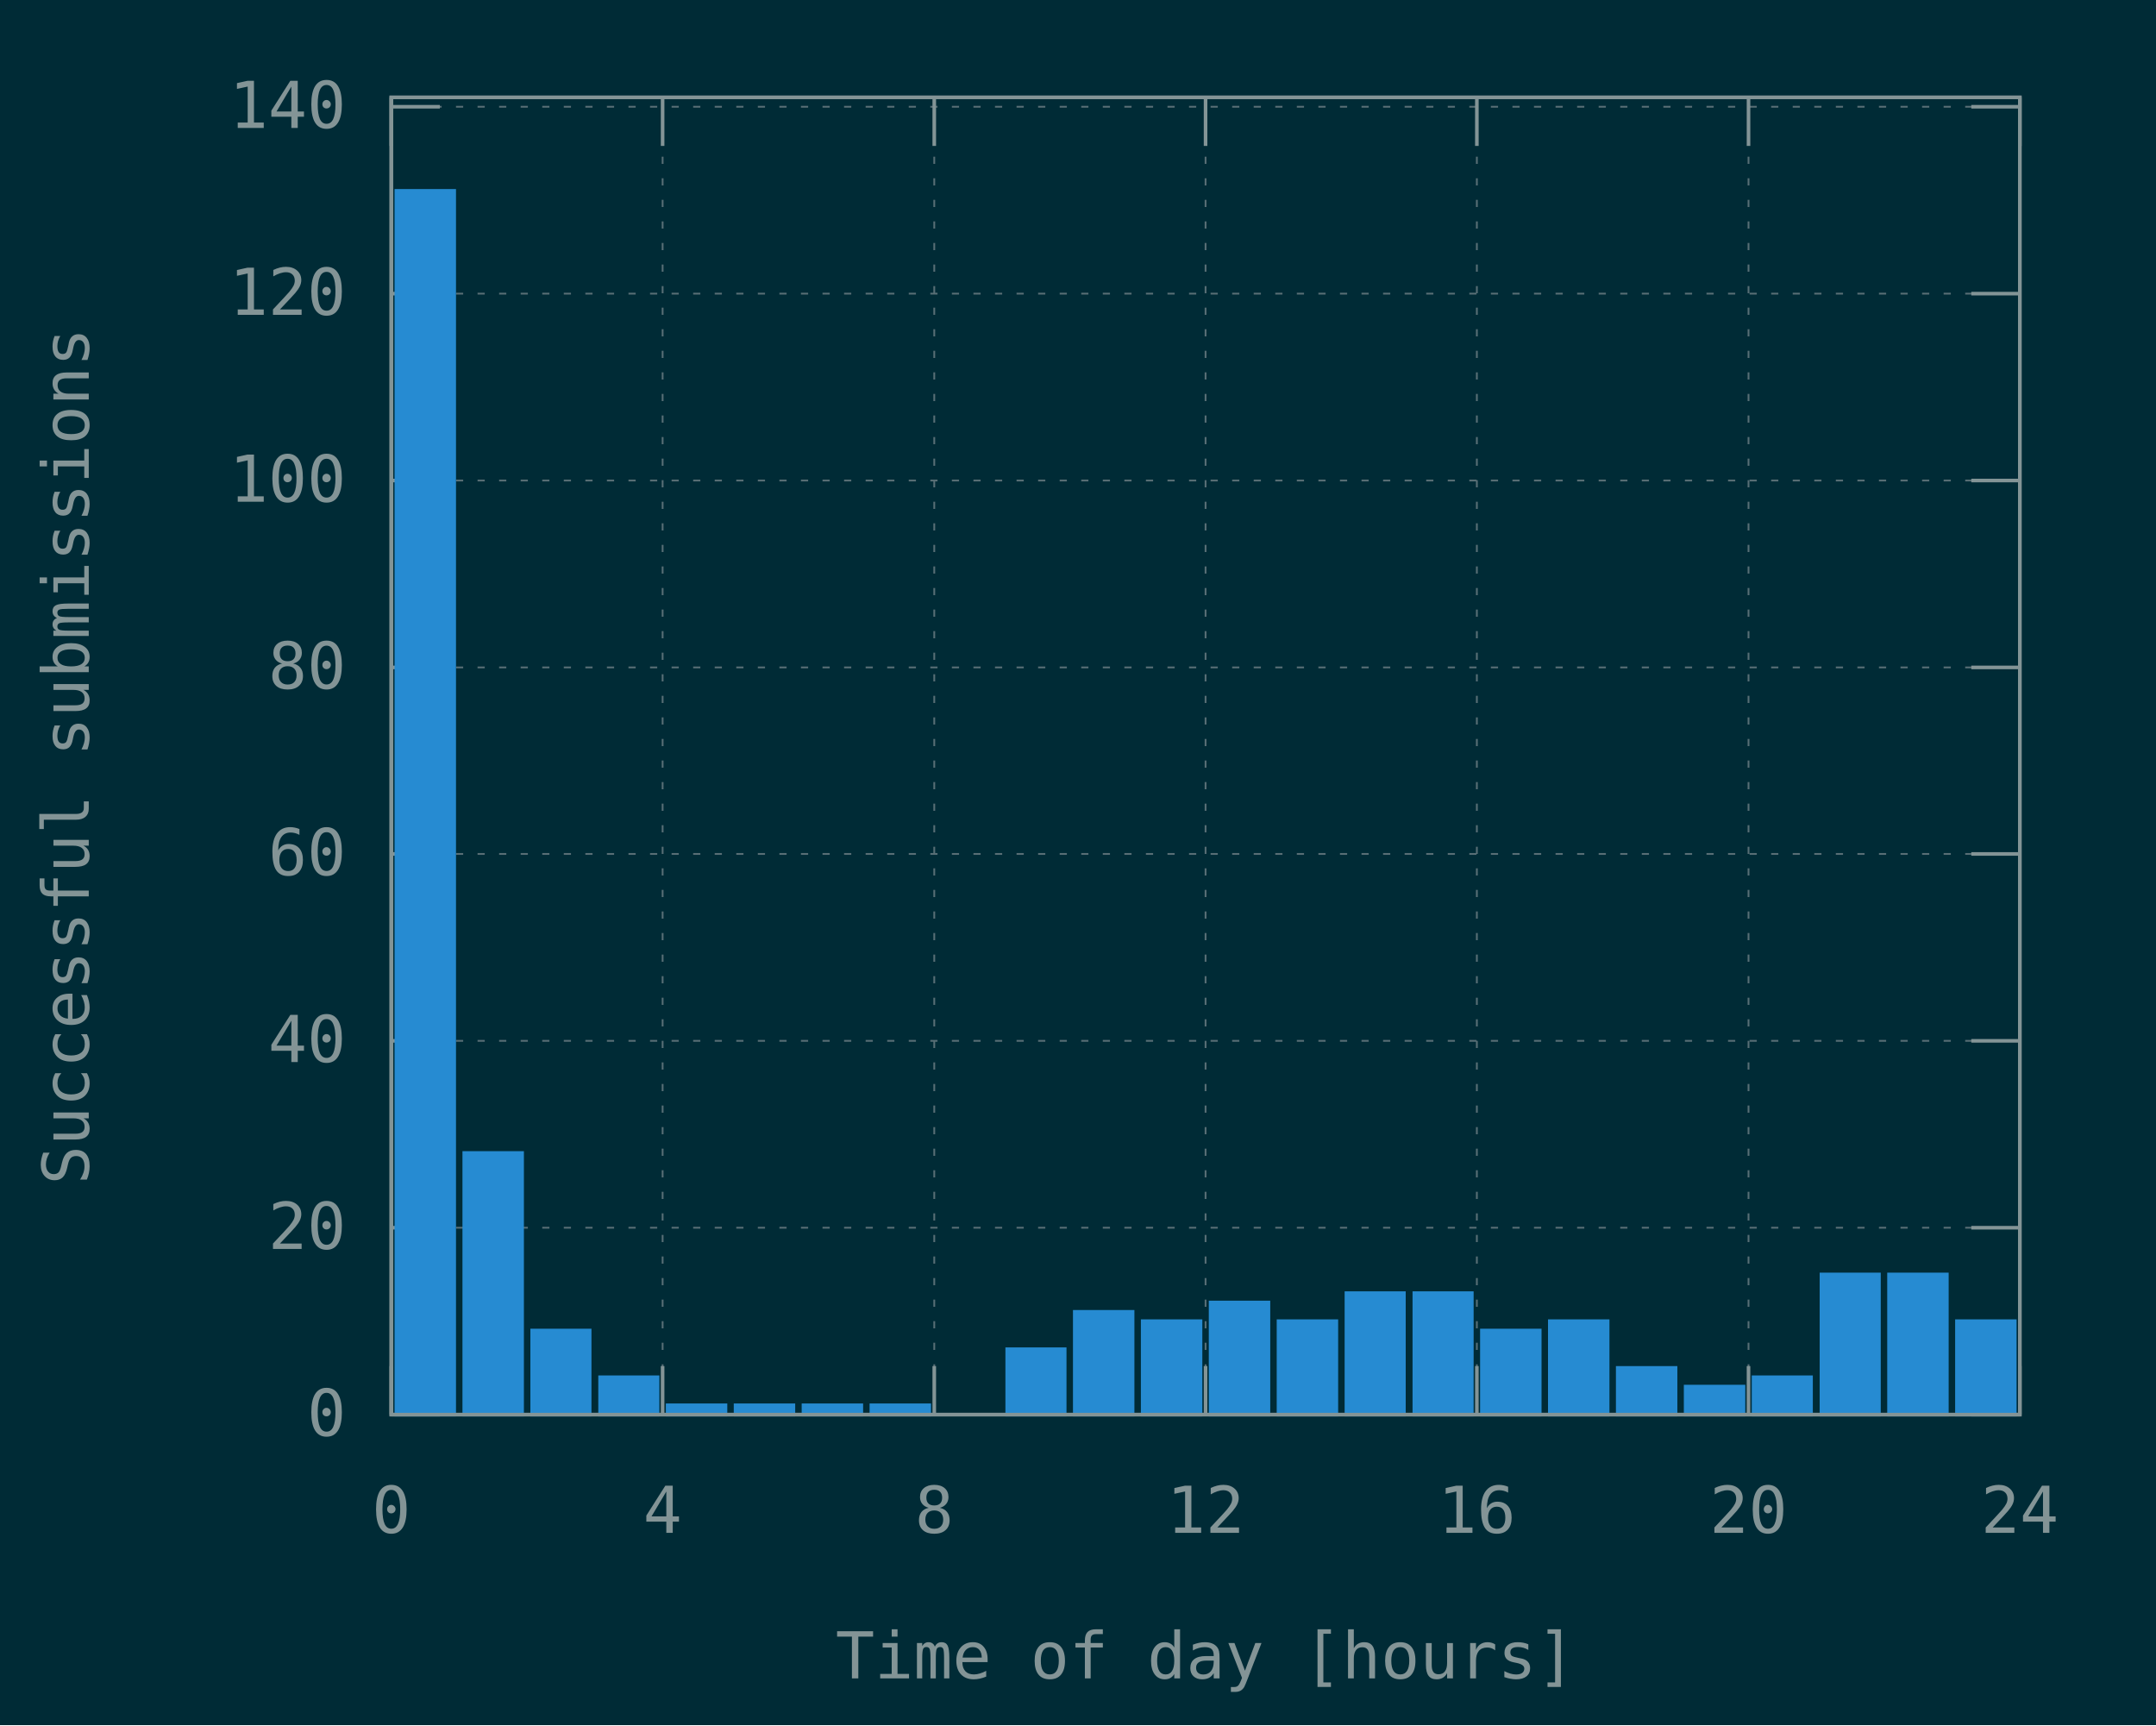
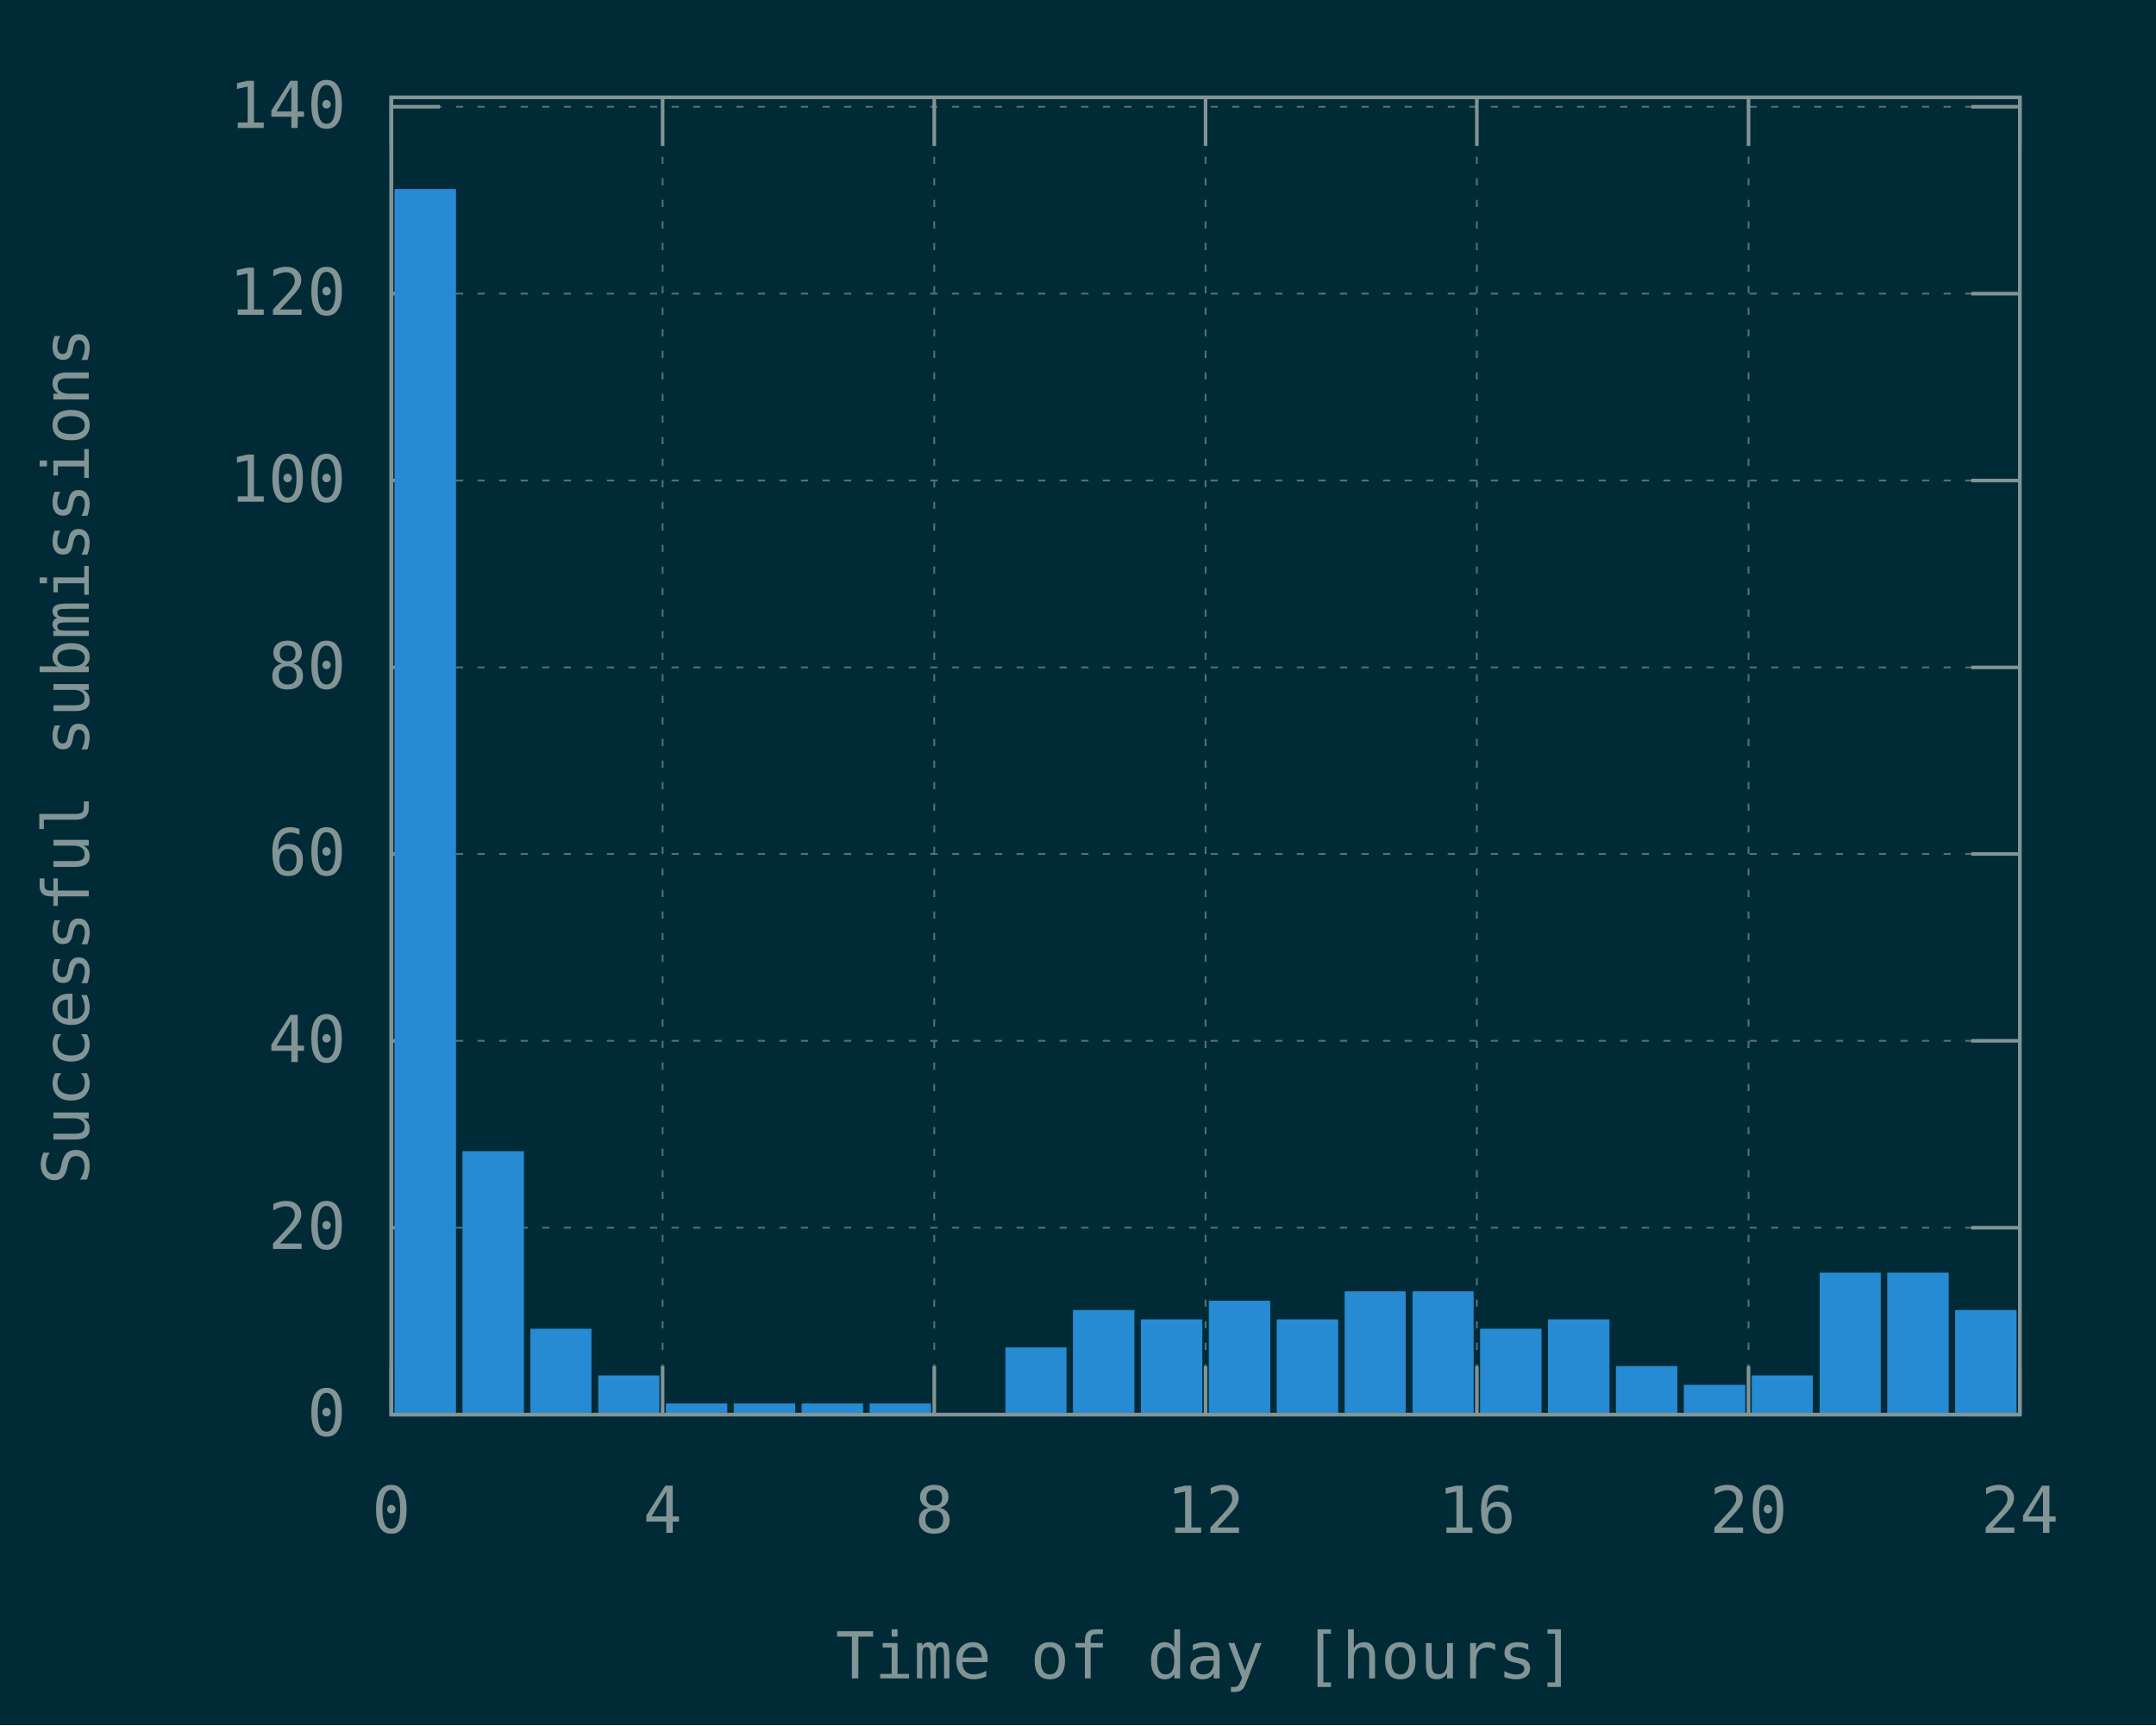
<svg xmlns="http://www.w3.org/2000/svg" xmlns:xlink="http://www.w3.org/1999/xlink" width="600" height="480" viewBox="0 0 600 480">
  <g id="gnuplot_canvas">
    <rect x="0" y="0" width="600" height="480" fill="#002b36" />
    <defs>
      <circle id="gpDot" r="0.5" stroke-width="0.5" stroke="currentColor" />
      <path id="gpPt0" stroke-width="0.148" stroke="currentColor" d="M-1,0 h2 M0,-1 v2" />
      <path id="gpPt1" stroke-width="0.148" stroke="currentColor" d="M-1,-1 L1,1 M1,-1 L-1,1" />
      <path id="gpPt2" stroke-width="0.148" stroke="currentColor" d="M-1,0 L1,0 M0,-1 L0,1 M-1,-1 L1,1 M-1,1 L1,-1" />
      <rect id="gpPt3" stroke-width="0.148" stroke="currentColor" x="-1" y="-1" width="2" height="2" />
      <rect id="gpPt4" stroke-width="0.148" stroke="currentColor" fill="currentColor" x="-1" y="-1" width="2" height="2" />
      <circle id="gpPt5" stroke-width="0.148" stroke="currentColor" cx="0" cy="0" r="1" />
      <use xlink:href="#gpPt5" id="gpPt6" fill="currentColor" stroke="none" />
      <path id="gpPt7" stroke-width="0.148" stroke="currentColor" d="M0,-1.33 L-1.33,0.67 L1.33,0.67 z" />
      <use xlink:href="#gpPt7" id="gpPt8" fill="currentColor" stroke="none" />
      <use xlink:href="#gpPt7" id="gpPt9" stroke="currentColor" transform="rotate(180)" />
      <use xlink:href="#gpPt9" id="gpPt10" fill="currentColor" stroke="none" />
      <use xlink:href="#gpPt3" id="gpPt11" stroke="currentColor" transform="rotate(45)" />
      <use xlink:href="#gpPt11" id="gpPt12" fill="currentColor" stroke="none" />
      <path id="gpPt13" stroke-width="0.148" stroke="currentColor" d="M0,1.330 L1.265,0.411 L0.782,-1.067 L-0.782,-1.076 L-1.265,0.411 z" />
      <use xlink:href="#gpPt13" id="gpPt14" fill="currentColor" stroke="none" />
      <filter id="textbox" filterUnits="objectBoundingBox" x="0" y="0" height="1" width="1">
        <feFlood flood-color="#002B36" flood-opacity="1" result="bgnd" />
        <feComposite in="SourceGraphic" in2="bgnd" operator="atop" />
      </filter>
      <filter id="greybox" filterUnits="objectBoundingBox" x="0" y="0" height="1" width="1">
        <feFlood flood-color="lightgrey" flood-opacity="1" result="grey" />
        <feComposite in="SourceGraphic" in2="grey" operator="atop" />
      </filter>
    </defs>
    <g fill="none" color="#002B36" stroke="currentColor" stroke-width="1.00" stroke-linecap="butt" stroke-linejoin="miter">
</g>
    <g fill="none" color="black" stroke="currentColor" stroke-width="1.00" stroke-linecap="butt" stroke-linejoin="miter">
</g>
    <g fill="none" color="black" stroke="rgb(131, 148, 150)" stroke-width="0.50" stroke-linecap="butt" stroke-linejoin="miter">
</g>
    <g fill="none" color="gray" stroke="currentColor" stroke-width="0.50" stroke-linecap="butt" stroke-linejoin="miter">
      <path stroke="rgb( 88, 110, 117)" stroke-dasharray="2,4" class="gridline" d="M108.9,393.6 L562.1,393.6  " />
    </g>
    <g fill="none" color="gray" stroke="rgb( 88, 110, 117)" stroke-width="1.00" stroke-linecap="butt" stroke-linejoin="miter">
</g>
    <g fill="none" color="black" stroke="currentColor" stroke-width="1.00" stroke-linecap="butt" stroke-linejoin="miter">
      <path stroke="rgb(131, 148, 150)" d="M108.9,393.6 L122.4,393.6 M562.1,393.6 L548.6,393.6  " />
      <g transform="translate(96.3,399.5)" stroke="none" fill="rgb(131,148,150)" font-family="Inconsolata" font-size="18.00" text-anchor="end">
        <text>
          <tspan font-family="Inconsolata"> 0</tspan>
        </text>
      </g>
    </g>
    <g fill="none" color="black" stroke="currentColor" stroke-width="1.00" stroke-linecap="butt" stroke-linejoin="miter">
</g>
    <g fill="none" color="black" stroke="rgb(131, 148, 150)" stroke-width="0.50" stroke-linecap="butt" stroke-linejoin="miter">
</g>
    <g fill="none" color="gray" stroke="currentColor" stroke-width="0.50" stroke-linecap="butt" stroke-linejoin="miter">
      <path stroke="rgb( 88, 110, 117)" stroke-dasharray="2,4" class="gridline" d="M108.9,341.6 L562.1,341.6  " />
    </g>
    <g fill="none" color="gray" stroke="rgb( 88, 110, 117)" stroke-width="1.00" stroke-linecap="butt" stroke-linejoin="miter">
</g>
    <g fill="none" color="black" stroke="currentColor" stroke-width="1.00" stroke-linecap="butt" stroke-linejoin="miter">
      <path stroke="rgb(131, 148, 150)" d="M108.9,341.6 L122.4,341.6 M562.1,341.6 L548.6,341.6  " />
      <g transform="translate(96.3,347.5)" stroke="none" fill="rgb(131,148,150)" font-family="Inconsolata" font-size="18.00" text-anchor="end">
        <text>
          <tspan font-family="Inconsolata"> 20</tspan>
        </text>
      </g>
    </g>
    <g fill="none" color="black" stroke="currentColor" stroke-width="1.00" stroke-linecap="butt" stroke-linejoin="miter">
</g>
    <g fill="none" color="black" stroke="rgb(131, 148, 150)" stroke-width="0.50" stroke-linecap="butt" stroke-linejoin="miter">
</g>
    <g fill="none" color="gray" stroke="currentColor" stroke-width="0.50" stroke-linecap="butt" stroke-linejoin="miter">
      <path stroke="rgb( 88, 110, 117)" stroke-dasharray="2,4" class="gridline" d="M108.9,289.6 L562.1,289.6  " />
    </g>
    <g fill="none" color="gray" stroke="rgb( 88, 110, 117)" stroke-width="1.00" stroke-linecap="butt" stroke-linejoin="miter">
</g>
    <g fill="none" color="black" stroke="currentColor" stroke-width="1.00" stroke-linecap="butt" stroke-linejoin="miter">
      <path stroke="rgb(131, 148, 150)" d="M108.9,289.6 L122.4,289.6 M562.1,289.6 L548.6,289.6  " />
      <g transform="translate(96.3,295.5)" stroke="none" fill="rgb(131,148,150)" font-family="Inconsolata" font-size="18.00" text-anchor="end">
        <text>
          <tspan font-family="Inconsolata"> 40</tspan>
        </text>
      </g>
    </g>
    <g fill="none" color="black" stroke="currentColor" stroke-width="1.00" stroke-linecap="butt" stroke-linejoin="miter">
</g>
    <g fill="none" color="black" stroke="rgb(131, 148, 150)" stroke-width="0.50" stroke-linecap="butt" stroke-linejoin="miter">
</g>
    <g fill="none" color="gray" stroke="currentColor" stroke-width="0.50" stroke-linecap="butt" stroke-linejoin="miter">
      <path stroke="rgb( 88, 110, 117)" stroke-dasharray="2,4" class="gridline" d="M108.9,237.6 L562.1,237.6  " />
    </g>
    <g fill="none" color="gray" stroke="rgb( 88, 110, 117)" stroke-width="1.00" stroke-linecap="butt" stroke-linejoin="miter">
</g>
    <g fill="none" color="black" stroke="currentColor" stroke-width="1.00" stroke-linecap="butt" stroke-linejoin="miter">
      <path stroke="rgb(131, 148, 150)" d="M108.9,237.6 L122.4,237.6 M562.1,237.6 L548.6,237.6  " />
      <g transform="translate(96.3,243.5)" stroke="none" fill="rgb(131,148,150)" font-family="Inconsolata" font-size="18.00" text-anchor="end">
        <text>
          <tspan font-family="Inconsolata"> 60</tspan>
        </text>
      </g>
    </g>
    <g fill="none" color="black" stroke="currentColor" stroke-width="1.00" stroke-linecap="butt" stroke-linejoin="miter">
</g>
    <g fill="none" color="black" stroke="rgb(131, 148, 150)" stroke-width="0.50" stroke-linecap="butt" stroke-linejoin="miter">
</g>
    <g fill="none" color="gray" stroke="currentColor" stroke-width="0.50" stroke-linecap="butt" stroke-linejoin="miter">
      <path stroke="rgb( 88, 110, 117)" stroke-dasharray="2,4" class="gridline" d="M108.9,185.7 L562.1,185.7  " />
    </g>
    <g fill="none" color="gray" stroke="rgb( 88, 110, 117)" stroke-width="1.00" stroke-linecap="butt" stroke-linejoin="miter">
</g>
    <g fill="none" color="black" stroke="currentColor" stroke-width="1.00" stroke-linecap="butt" stroke-linejoin="miter">
      <path stroke="rgb(131, 148, 150)" d="M108.9,185.7 L122.4,185.7 M562.1,185.7 L548.6,185.7  " />
      <g transform="translate(96.3,191.6)" stroke="none" fill="rgb(131,148,150)" font-family="Inconsolata" font-size="18.00" text-anchor="end">
        <text>
          <tspan font-family="Inconsolata"> 80</tspan>
        </text>
      </g>
    </g>
    <g fill="none" color="black" stroke="currentColor" stroke-width="1.00" stroke-linecap="butt" stroke-linejoin="miter">
</g>
    <g fill="none" color="black" stroke="rgb(131, 148, 150)" stroke-width="0.50" stroke-linecap="butt" stroke-linejoin="miter">
</g>
    <g fill="none" color="gray" stroke="currentColor" stroke-width="0.50" stroke-linecap="butt" stroke-linejoin="miter">
      <path stroke="rgb( 88, 110, 117)" stroke-dasharray="2,4" class="gridline" d="M108.9,133.7 L562.1,133.7  " />
    </g>
    <g fill="none" color="gray" stroke="rgb( 88, 110, 117)" stroke-width="1.00" stroke-linecap="butt" stroke-linejoin="miter">
</g>
    <g fill="none" color="black" stroke="currentColor" stroke-width="1.00" stroke-linecap="butt" stroke-linejoin="miter">
      <path stroke="rgb(131, 148, 150)" d="M108.9,133.7 L122.4,133.7 M562.1,133.7 L548.6,133.7  " />
      <g transform="translate(96.3,139.6)" stroke="none" fill="rgb(131,148,150)" font-family="Inconsolata" font-size="18.00" text-anchor="end">
        <text>
          <tspan font-family="Inconsolata"> 100</tspan>
        </text>
      </g>
    </g>
    <g fill="none" color="black" stroke="currentColor" stroke-width="1.00" stroke-linecap="butt" stroke-linejoin="miter">
</g>
    <g fill="none" color="black" stroke="rgb(131, 148, 150)" stroke-width="0.50" stroke-linecap="butt" stroke-linejoin="miter">
</g>
    <g fill="none" color="gray" stroke="currentColor" stroke-width="0.50" stroke-linecap="butt" stroke-linejoin="miter">
      <path stroke="rgb( 88, 110, 117)" stroke-dasharray="2,4" class="gridline" d="M108.9,81.7 L562.1,81.7  " />
    </g>
    <g fill="none" color="gray" stroke="rgb( 88, 110, 117)" stroke-width="1.00" stroke-linecap="butt" stroke-linejoin="miter">
</g>
    <g fill="none" color="black" stroke="currentColor" stroke-width="1.00" stroke-linecap="butt" stroke-linejoin="miter">
      <path stroke="rgb(131, 148, 150)" d="M108.9,81.7 L122.4,81.7 M562.1,81.7 L548.6,81.7  " />
      <g transform="translate(96.3,87.6)" stroke="none" fill="rgb(131,148,150)" font-family="Inconsolata" font-size="18.00" text-anchor="end">
        <text>
          <tspan font-family="Inconsolata"> 120</tspan>
        </text>
      </g>
    </g>
    <g fill="none" color="black" stroke="currentColor" stroke-width="1.00" stroke-linecap="butt" stroke-linejoin="miter">
</g>
    <g fill="none" color="black" stroke="rgb(131, 148, 150)" stroke-width="0.50" stroke-linecap="butt" stroke-linejoin="miter">
</g>
    <g fill="none" color="gray" stroke="currentColor" stroke-width="0.50" stroke-linecap="butt" stroke-linejoin="miter">
      <path stroke="rgb( 88, 110, 117)" stroke-dasharray="2,4" class="gridline" d="M108.9,29.7 L562.1,29.7  " />
    </g>
    <g fill="none" color="gray" stroke="rgb( 88, 110, 117)" stroke-width="1.00" stroke-linecap="butt" stroke-linejoin="miter">
</g>
    <g fill="none" color="black" stroke="currentColor" stroke-width="1.00" stroke-linecap="butt" stroke-linejoin="miter">
      <path stroke="rgb(131, 148, 150)" d="M108.9,29.7 L122.4,29.7 M562.1,29.7 L548.6,29.7  " />
      <g transform="translate(96.3,35.6)" stroke="none" fill="rgb(131,148,150)" font-family="Inconsolata" font-size="18.00" text-anchor="end">
        <text>
          <tspan font-family="Inconsolata"> 140</tspan>
        </text>
      </g>
    </g>
    <g fill="none" color="black" stroke="currentColor" stroke-width="1.00" stroke-linecap="butt" stroke-linejoin="miter">
</g>
    <g fill="none" color="black" stroke="rgb(131, 148, 150)" stroke-width="0.50" stroke-linecap="butt" stroke-linejoin="miter">
</g>
    <g fill="none" color="gray" stroke="currentColor" stroke-width="0.50" stroke-linecap="butt" stroke-linejoin="miter">
      <path stroke="rgb( 88, 110, 117)" stroke-dasharray="2,4" class="gridline" d="M108.9,393.6 L108.9,27.1  " />
    </g>
    <g fill="none" color="gray" stroke="rgb( 88, 110, 117)" stroke-width="1.00" stroke-linecap="butt" stroke-linejoin="miter">
</g>
    <g fill="none" color="black" stroke="currentColor" stroke-width="1.00" stroke-linecap="butt" stroke-linejoin="miter">
      <path stroke="rgb(131, 148, 150)" d="M108.9,393.6 L108.9,380.1 M108.9,27.1 L108.9,40.6  " />
      <g transform="translate(108.9,426.5)" stroke="none" fill="rgb(131,148,150)" font-family="Inconsolata" font-size="18.00" text-anchor="middle">
        <text>
          <tspan font-family="Inconsolata"> 0</tspan>
        </text>
      </g>
    </g>
    <g fill="none" color="black" stroke="currentColor" stroke-width="1.00" stroke-linecap="butt" stroke-linejoin="miter">
</g>
    <g fill="none" color="black" stroke="rgb(131, 148, 150)" stroke-width="0.50" stroke-linecap="butt" stroke-linejoin="miter">
</g>
    <g fill="none" color="gray" stroke="currentColor" stroke-width="0.50" stroke-linecap="butt" stroke-linejoin="miter">
      <path stroke="rgb( 88, 110, 117)" stroke-dasharray="2,4" class="gridline" d="M184.4,393.6 L184.4,27.1  " />
    </g>
    <g fill="none" color="gray" stroke="rgb( 88, 110, 117)" stroke-width="1.00" stroke-linecap="butt" stroke-linejoin="miter">
</g>
    <g fill="none" color="black" stroke="currentColor" stroke-width="1.00" stroke-linecap="butt" stroke-linejoin="miter">
      <path stroke="rgb(131, 148, 150)" d="M184.4,393.6 L184.4,380.1 M184.4,27.1 L184.4,40.6  " />
      <g transform="translate(184.4,426.5)" stroke="none" fill="rgb(131,148,150)" font-family="Inconsolata" font-size="18.00" text-anchor="middle">
        <text>
          <tspan font-family="Inconsolata"> 4</tspan>
        </text>
      </g>
    </g>
    <g fill="none" color="black" stroke="currentColor" stroke-width="1.00" stroke-linecap="butt" stroke-linejoin="miter">
</g>
    <g fill="none" color="black" stroke="rgb(131, 148, 150)" stroke-width="0.50" stroke-linecap="butt" stroke-linejoin="miter">
</g>
    <g fill="none" color="gray" stroke="currentColor" stroke-width="0.50" stroke-linecap="butt" stroke-linejoin="miter">
      <path stroke="rgb( 88, 110, 117)" stroke-dasharray="2,4" class="gridline" d="M260.0,393.6 L260.0,27.1  " />
    </g>
    <g fill="none" color="gray" stroke="rgb( 88, 110, 117)" stroke-width="1.00" stroke-linecap="butt" stroke-linejoin="miter">
</g>
    <g fill="none" color="black" stroke="currentColor" stroke-width="1.00" stroke-linecap="butt" stroke-linejoin="miter">
      <path stroke="rgb(131, 148, 150)" d="M260.0,393.6 L260.0,380.1 M260.0,27.1 L260.0,40.6  " />
      <g transform="translate(260.0,426.5)" stroke="none" fill="rgb(131,148,150)" font-family="Inconsolata" font-size="18.00" text-anchor="middle">
        <text>
          <tspan font-family="Inconsolata"> 8</tspan>
        </text>
      </g>
    </g>
    <g fill="none" color="black" stroke="currentColor" stroke-width="1.00" stroke-linecap="butt" stroke-linejoin="miter">
</g>
    <g fill="none" color="black" stroke="rgb(131, 148, 150)" stroke-width="0.50" stroke-linecap="butt" stroke-linejoin="miter">
</g>
    <g fill="none" color="gray" stroke="currentColor" stroke-width="0.50" stroke-linecap="butt" stroke-linejoin="miter">
      <path stroke="rgb( 88, 110, 117)" stroke-dasharray="2,4" class="gridline" d="M335.5,393.6 L335.5,27.1  " />
    </g>
    <g fill="none" color="gray" stroke="rgb( 88, 110, 117)" stroke-width="1.00" stroke-linecap="butt" stroke-linejoin="miter">
</g>
    <g fill="none" color="black" stroke="currentColor" stroke-width="1.00" stroke-linecap="butt" stroke-linejoin="miter">
      <path stroke="rgb(131, 148, 150)" d="M335.5,393.6 L335.5,380.1 M335.5,27.1 L335.5,40.6  " />
      <g transform="translate(335.5,426.5)" stroke="none" fill="rgb(131,148,150)" font-family="Inconsolata" font-size="18.00" text-anchor="middle">
        <text>
          <tspan font-family="Inconsolata"> 12</tspan>
        </text>
      </g>
    </g>
    <g fill="none" color="black" stroke="currentColor" stroke-width="1.00" stroke-linecap="butt" stroke-linejoin="miter">
</g>
    <g fill="none" color="black" stroke="rgb(131, 148, 150)" stroke-width="0.50" stroke-linecap="butt" stroke-linejoin="miter">
</g>
    <g fill="none" color="gray" stroke="currentColor" stroke-width="0.50" stroke-linecap="butt" stroke-linejoin="miter">
      <path stroke="rgb( 88, 110, 117)" stroke-dasharray="2,4" class="gridline" d="M411.0,393.6 L411.0,27.1  " />
    </g>
    <g fill="none" color="gray" stroke="rgb( 88, 110, 117)" stroke-width="1.00" stroke-linecap="butt" stroke-linejoin="miter">
</g>
    <g fill="none" color="black" stroke="currentColor" stroke-width="1.00" stroke-linecap="butt" stroke-linejoin="miter">
      <path stroke="rgb(131, 148, 150)" d="M411.0,393.6 L411.0,380.1 M411.0,27.1 L411.0,40.6  " />
      <g transform="translate(411.0,426.5)" stroke="none" fill="rgb(131,148,150)" font-family="Inconsolata" font-size="18.00" text-anchor="middle">
        <text>
          <tspan font-family="Inconsolata"> 16</tspan>
        </text>
      </g>
    </g>
    <g fill="none" color="black" stroke="currentColor" stroke-width="1.00" stroke-linecap="butt" stroke-linejoin="miter">
</g>
    <g fill="none" color="black" stroke="rgb(131, 148, 150)" stroke-width="0.50" stroke-linecap="butt" stroke-linejoin="miter">
</g>
    <g fill="none" color="gray" stroke="currentColor" stroke-width="0.50" stroke-linecap="butt" stroke-linejoin="miter">
      <path stroke="rgb( 88, 110, 117)" stroke-dasharray="2,4" class="gridline" d="M486.6,393.6 L486.6,40.6 L486.6,27.1  " />
    </g>
    <g fill="none" color="gray" stroke="rgb( 88, 110, 117)" stroke-width="1.00" stroke-linecap="butt" stroke-linejoin="miter">
</g>
    <g fill="none" color="black" stroke="currentColor" stroke-width="1.00" stroke-linecap="butt" stroke-linejoin="miter">
      <path stroke="rgb(131, 148, 150)" d="M486.6,393.6 L486.6,380.1 M486.6,27.1 L486.6,40.6  " />
      <g transform="translate(486.6,426.5)" stroke="none" fill="rgb(131,148,150)" font-family="Inconsolata" font-size="18.00" text-anchor="middle">
        <text>
          <tspan font-family="Inconsolata"> 20</tspan>
        </text>
      </g>
    </g>
    <g fill="none" color="black" stroke="currentColor" stroke-width="1.00" stroke-linecap="butt" stroke-linejoin="miter">
</g>
    <g fill="none" color="black" stroke="rgb(131, 148, 150)" stroke-width="0.50" stroke-linecap="butt" stroke-linejoin="miter">
</g>
    <g fill="none" color="gray" stroke="currentColor" stroke-width="0.50" stroke-linecap="butt" stroke-linejoin="miter">
      <path stroke="rgb( 88, 110, 117)" stroke-dasharray="2,4" class="gridline" d="M562.1,393.6 L562.1,27.1  " />
    </g>
    <g fill="none" color="gray" stroke="rgb( 88, 110, 117)" stroke-width="1.00" stroke-linecap="butt" stroke-linejoin="miter">
</g>
    <g fill="none" color="black" stroke="currentColor" stroke-width="1.00" stroke-linecap="butt" stroke-linejoin="miter">
      <path stroke="rgb(131, 148, 150)" d="M562.1,393.6 L562.1,380.1 M562.1,27.1 L562.1,40.6  " />
      <g transform="translate(562.1,426.5)" stroke="none" fill="rgb(131,148,150)" font-family="Inconsolata" font-size="18.00" text-anchor="middle">
        <text>
          <tspan font-family="Inconsolata"> 24</tspan>
        </text>
      </g>
    </g>
    <g fill="none" color="black" stroke="currentColor" stroke-width="1.00" stroke-linecap="butt" stroke-linejoin="miter">
</g>
    <g fill="none" color="black" stroke="currentColor" stroke-width="1.00" stroke-linecap="butt" stroke-linejoin="miter">
      <path stroke="rgb(131, 148, 150)" d="M108.9,27.1 L108.9,393.6 L562.1,393.6 L562.1,27.1 L108.9,27.1 Z  " />
    </g>
    <g fill="none" color="black" stroke="currentColor" stroke-width="1.00" stroke-linecap="butt" stroke-linejoin="miter">
      <g transform="translate(24.7,210.4) rotate(270)" stroke="none" fill="rgb(131,148,150)" font-family="Inconsolata" font-size="18.00" text-anchor="middle">
        <text>
          <tspan font-family="Inconsolata">Successful submissions</tspan>
        </text>
      </g>
    </g>
    <g fill="none" color="black" stroke="currentColor" stroke-width="1.00" stroke-linecap="butt" stroke-linejoin="miter">
      <g transform="translate(335.5,467.0)" stroke="none" fill="rgb(131,148,150)" font-family="Inconsolata" font-size="18.00" text-anchor="middle">
        <text>
          <tspan font-family="Inconsolata">Time of day [hours]</tspan>
        </text>
      </g>
    </g>
    <g fill="none" color="black" stroke="currentColor" stroke-width="1.00" stroke-linecap="butt" stroke-linejoin="miter">
</g>
    <g id="gnuplot_plot_1">
      <g fill="none" color="black" stroke="currentColor" stroke-width="1.00" stroke-linecap="butt" stroke-linejoin="miter">
        <g stroke="none" shape-rendering="crispEdges">
          <polygon fill="rgb( 38, 139, 210)" points="110.3,393.6 126.5,393.6 126.5,53.0 110.3,53.0 " />
        </g>
        <path stroke="rgb( 38, 139, 210)" d="M110.3,393.6 L110.3,53.1 L126.4,53.1 L126.4,393.6 L110.3,393.6 Z  " />
        <g stroke="none" shape-rendering="crispEdges">
          <polygon fill="rgb( 38, 139, 210)" points="129.2,393.6 145.4,393.6 145.4,320.7 129.2,320.7 " />
        </g>
        <path stroke="rgb( 38, 139, 210)" d="M129.2,393.6 L129.2,320.8 L145.3,320.8 L145.3,393.6 L129.2,393.6 Z  " />
        <g stroke="none" shape-rendering="crispEdges">
          <polygon fill="rgb( 38, 139, 210)" points="148.1,393.6 164.2,393.6 164.2,370.1 148.1,370.1 " />
        </g>
        <path stroke="rgb( 38, 139, 210)" d="M148.1,393.6 L148.1,370.2 L164.1,370.2 L164.1,393.6 L148.1,393.6 Z  " />
        <g stroke="none" shape-rendering="crispEdges">
          <polygon fill="rgb( 38, 139, 210)" points="167.0,393.6 183.1,393.6 183.1,383.1 167.0,383.1 " />
        </g>
        <path stroke="rgb( 38, 139, 210)" d="M167.0,393.6 L167.0,383.2 L183.0,383.2 L183.0,393.6 L167.0,393.6 Z  " />
        <g stroke="none" shape-rendering="crispEdges">
          <polygon fill="rgb( 38, 139, 210)" points="185.8,393.6 202.0,393.6 202.0,390.9 185.8,390.9 " />
        </g>
        <path stroke="rgb( 38, 139, 210)" d="M185.8,393.6 L185.8,391.0 L201.9,391.0 L201.9,393.6 L185.8,393.6 Z  " />
        <g stroke="none" shape-rendering="crispEdges">
          <polygon fill="rgb( 38, 139, 210)" points="204.7,393.6 220.9,393.6 220.9,390.9 204.7,390.9 " />
        </g>
        <path stroke="rgb( 38, 139, 210)" d="M204.7,393.6 L204.7,391.0 L220.8,391.0 L220.8,393.6 L204.7,393.6 Z  " />
        <g stroke="none" shape-rendering="crispEdges">
          <polygon fill="rgb( 38, 139, 210)" points="223.6,393.6 239.8,393.6 239.8,390.9 223.6,390.9 " />
        </g>
        <path stroke="rgb( 38, 139, 210)" d="M223.6,393.6 L223.6,391.0 L239.7,391.0 L239.7,393.6 L223.6,393.6 Z  " />
        <g stroke="none" shape-rendering="crispEdges">
          <polygon fill="rgb( 38, 139, 210)" points="242.5,393.6 258.7,393.6 258.7,390.9 242.5,390.9 " />
        </g>
        <path stroke="rgb( 38, 139, 210)" d="M242.5,393.6 L242.5,391.0 L258.6,391.0 L258.6,393.6 L242.5,393.6 Z  " />
        <g stroke="none" shape-rendering="crispEdges">
          <polygon fill="rgb( 38, 139, 210)" points="280.3,393.6 296.4,393.6 296.4,375.3 280.3,375.3 " />
        </g>
        <path stroke="rgb( 38, 139, 210)" d="M280.3,393.6 L280.3,375.4 L296.3,375.4 L296.3,393.6 L280.3,393.6 Z  " />
        <g stroke="none" shape-rendering="crispEdges">
          <polygon fill="rgb( 38, 139, 210)" points="299.1,393.6 315.3,393.6 315.3,364.9 299.1,364.9 " />
        </g>
        <path stroke="rgb( 38, 139, 210)" d="M299.1,393.6 L299.1,365.0 L315.2,365.0 L315.2,393.6 L299.1,393.6 Z  " />
        <g stroke="none" shape-rendering="crispEdges">
          <polygon fill="rgb( 38, 139, 210)" points="318.0,393.6 334.2,393.6 334.2,367.5 318.0,367.5 " />
        </g>
        <path stroke="rgb( 38, 139, 210)" d="M318.0,393.6 L318.0,367.6 L334.1,367.6 L334.1,393.6 L318.0,393.6 Z  " />
        <g stroke="none" shape-rendering="crispEdges">
          <polygon fill="rgb( 38, 139, 210)" points="336.9,393.6 353.1,393.6 353.1,362.3 336.9,362.3 " />
        </g>
        <path stroke="rgb( 38, 139, 210)" d="M336.9,393.6 L336.9,362.4 L353.0,362.4 L353.0,393.6 L336.9,393.6 Z  " />
        <g stroke="none" shape-rendering="crispEdges">
          <polygon fill="rgb( 38, 139, 210)" points="355.8,393.6 372.0,393.6 372.0,367.5 355.8,367.5 " />
        </g>
        <path stroke="rgb( 38, 139, 210)" d="M355.8,393.6 L355.8,367.6 L371.9,367.6 L371.9,393.6 L355.8,393.6 Z  " />
        <g stroke="none" shape-rendering="crispEdges">
          <polygon fill="rgb( 38, 139, 210)" points="374.7,393.6 390.8,393.6 390.8,359.7 374.7,359.7 " />
        </g>
        <path stroke="rgb( 38, 139, 210)" d="M374.7,393.6 L374.7,359.8 L390.7,359.8 L390.7,393.6 L374.7,393.6 Z  " />
        <g stroke="none" shape-rendering="crispEdges">
          <polygon fill="rgb( 38, 139, 210)" points="393.6,393.6 409.7,393.6 409.7,359.7 393.6,359.7 " />
        </g>
        <path stroke="rgb( 38, 139, 210)" d="M393.6,393.6 L393.6,359.8 L409.6,359.8 L409.6,393.6 L393.6,393.6 Z  " />
        <g stroke="none" shape-rendering="crispEdges">
          <polygon fill="rgb( 38, 139, 210)" points="412.4,393.6 428.6,393.6 428.6,370.1 412.4,370.1 " />
        </g>
        <path stroke="rgb( 38, 139, 210)" d="M412.4,393.6 L412.4,370.2 L428.5,370.2 L428.5,393.6 L412.4,393.6 Z  " />
        <g stroke="none" shape-rendering="crispEdges">
          <polygon fill="rgb( 38, 139, 210)" points="431.3,393.6 447.5,393.6 447.5,367.5 431.3,367.5 " />
        </g>
        <path stroke="rgb( 38, 139, 210)" d="M431.3,393.6 L431.3,367.6 L447.4,367.6 L447.4,393.6 L431.3,393.6 Z  " />
        <g stroke="none" shape-rendering="crispEdges">
          <polygon fill="rgb( 38, 139, 210)" points="450.2,393.6 466.4,393.6 466.4,380.5 450.2,380.5 " />
        </g>
        <path stroke="rgb( 38, 139, 210)" d="M450.2,393.6 L450.2,380.6 L466.3,380.6 L466.3,393.6 L450.2,393.6 Z  " />
        <g stroke="none" shape-rendering="crispEdges">
          <polygon fill="rgb( 38, 139, 210)" points="469.1,393.6 485.3,393.6 485.3,385.7 469.1,385.7 " />
        </g>
        <path stroke="rgb( 38, 139, 210)" d="M469.1,393.6 L469.1,385.8 L485.2,385.8 L485.2,393.6 L469.1,393.6 Z  " />
        <g stroke="none" shape-rendering="crispEdges">
          <polygon fill="rgb( 38, 139, 210)" points="488.0,393.6 504.1,393.6 504.1,383.1 488.0,383.1 " />
        </g>
        <path stroke="rgb( 38, 139, 210)" d="M488.0,393.6 L488.0,383.2 L504.0,383.2 L504.0,393.6 L488.0,393.6 Z  " />
        <g stroke="none" shape-rendering="crispEdges">
          <polygon fill="rgb( 38, 139, 210)" points="506.9,393.6 523.0,393.6 523.0,354.5 506.9,354.5 " />
        </g>
        <path stroke="rgb( 38, 139, 210)" d="M506.9,393.6 L506.9,354.6 L522.9,354.6 L522.9,393.6 L506.9,393.6 Z  " />
        <g stroke="none" shape-rendering="crispEdges">
          <polygon fill="rgb( 38, 139, 210)" points="525.7,393.6 541.9,393.6 541.9,354.5 525.7,354.5 " />
        </g>
        <path stroke="rgb( 38, 139, 210)" d="M525.7,393.6 L525.7,354.6 L541.8,354.6 L541.8,393.6 L525.7,393.6 Z  " />
        <g stroke="none" shape-rendering="crispEdges">
-           <polygon fill="rgb( 38, 139, 210)" points="544.6,393.6 560.8,393.6 560.8,367.5 544.6,367.5 " />
-         </g>
-         <path stroke="rgb( 38, 139, 210)" d="M544.6,393.6 L544.6,367.6 L560.7,367.6 L560.7,393.6 L544.6,393.6 Z  " />
+           <polygon fill="rgb( 38, 139, 210)" points="544.6,393.6 560.8,393.6 560.8,364.9 544.6,364.9 " />
+         </g>
+         <path stroke="rgb( 38, 139, 210)" d="M544.6,393.6 L544.6,365.0 L560.7,365.0 L560.7,393.6 L544.6,393.6 Z  " />
      </g>
    </g>
    <g fill="none" color="#002B36" stroke="rgb( 38, 139, 210)" stroke-width="2.00" stroke-linecap="butt" stroke-linejoin="miter">
</g>
    <g fill="none" color="black" stroke="currentColor" stroke-width="2.00" stroke-linecap="butt" stroke-linejoin="miter">
</g>
    <g fill="none" color="black" stroke="black" stroke-width="1.00" stroke-linecap="butt" stroke-linejoin="miter">
</g>
    <g fill="none" color="black" stroke="currentColor" stroke-width="1.00" stroke-linecap="butt" stroke-linejoin="miter">
      <path stroke="rgb(131, 148, 150)" d="M108.9,27.1 L108.9,393.6 L562.1,393.6 L562.1,27.1 L108.9,27.1 Z  " />
    </g>
    <g fill="none" color="black" stroke="currentColor" stroke-width="1.00" stroke-linecap="butt" stroke-linejoin="miter">
</g>
  </g>
</svg>
